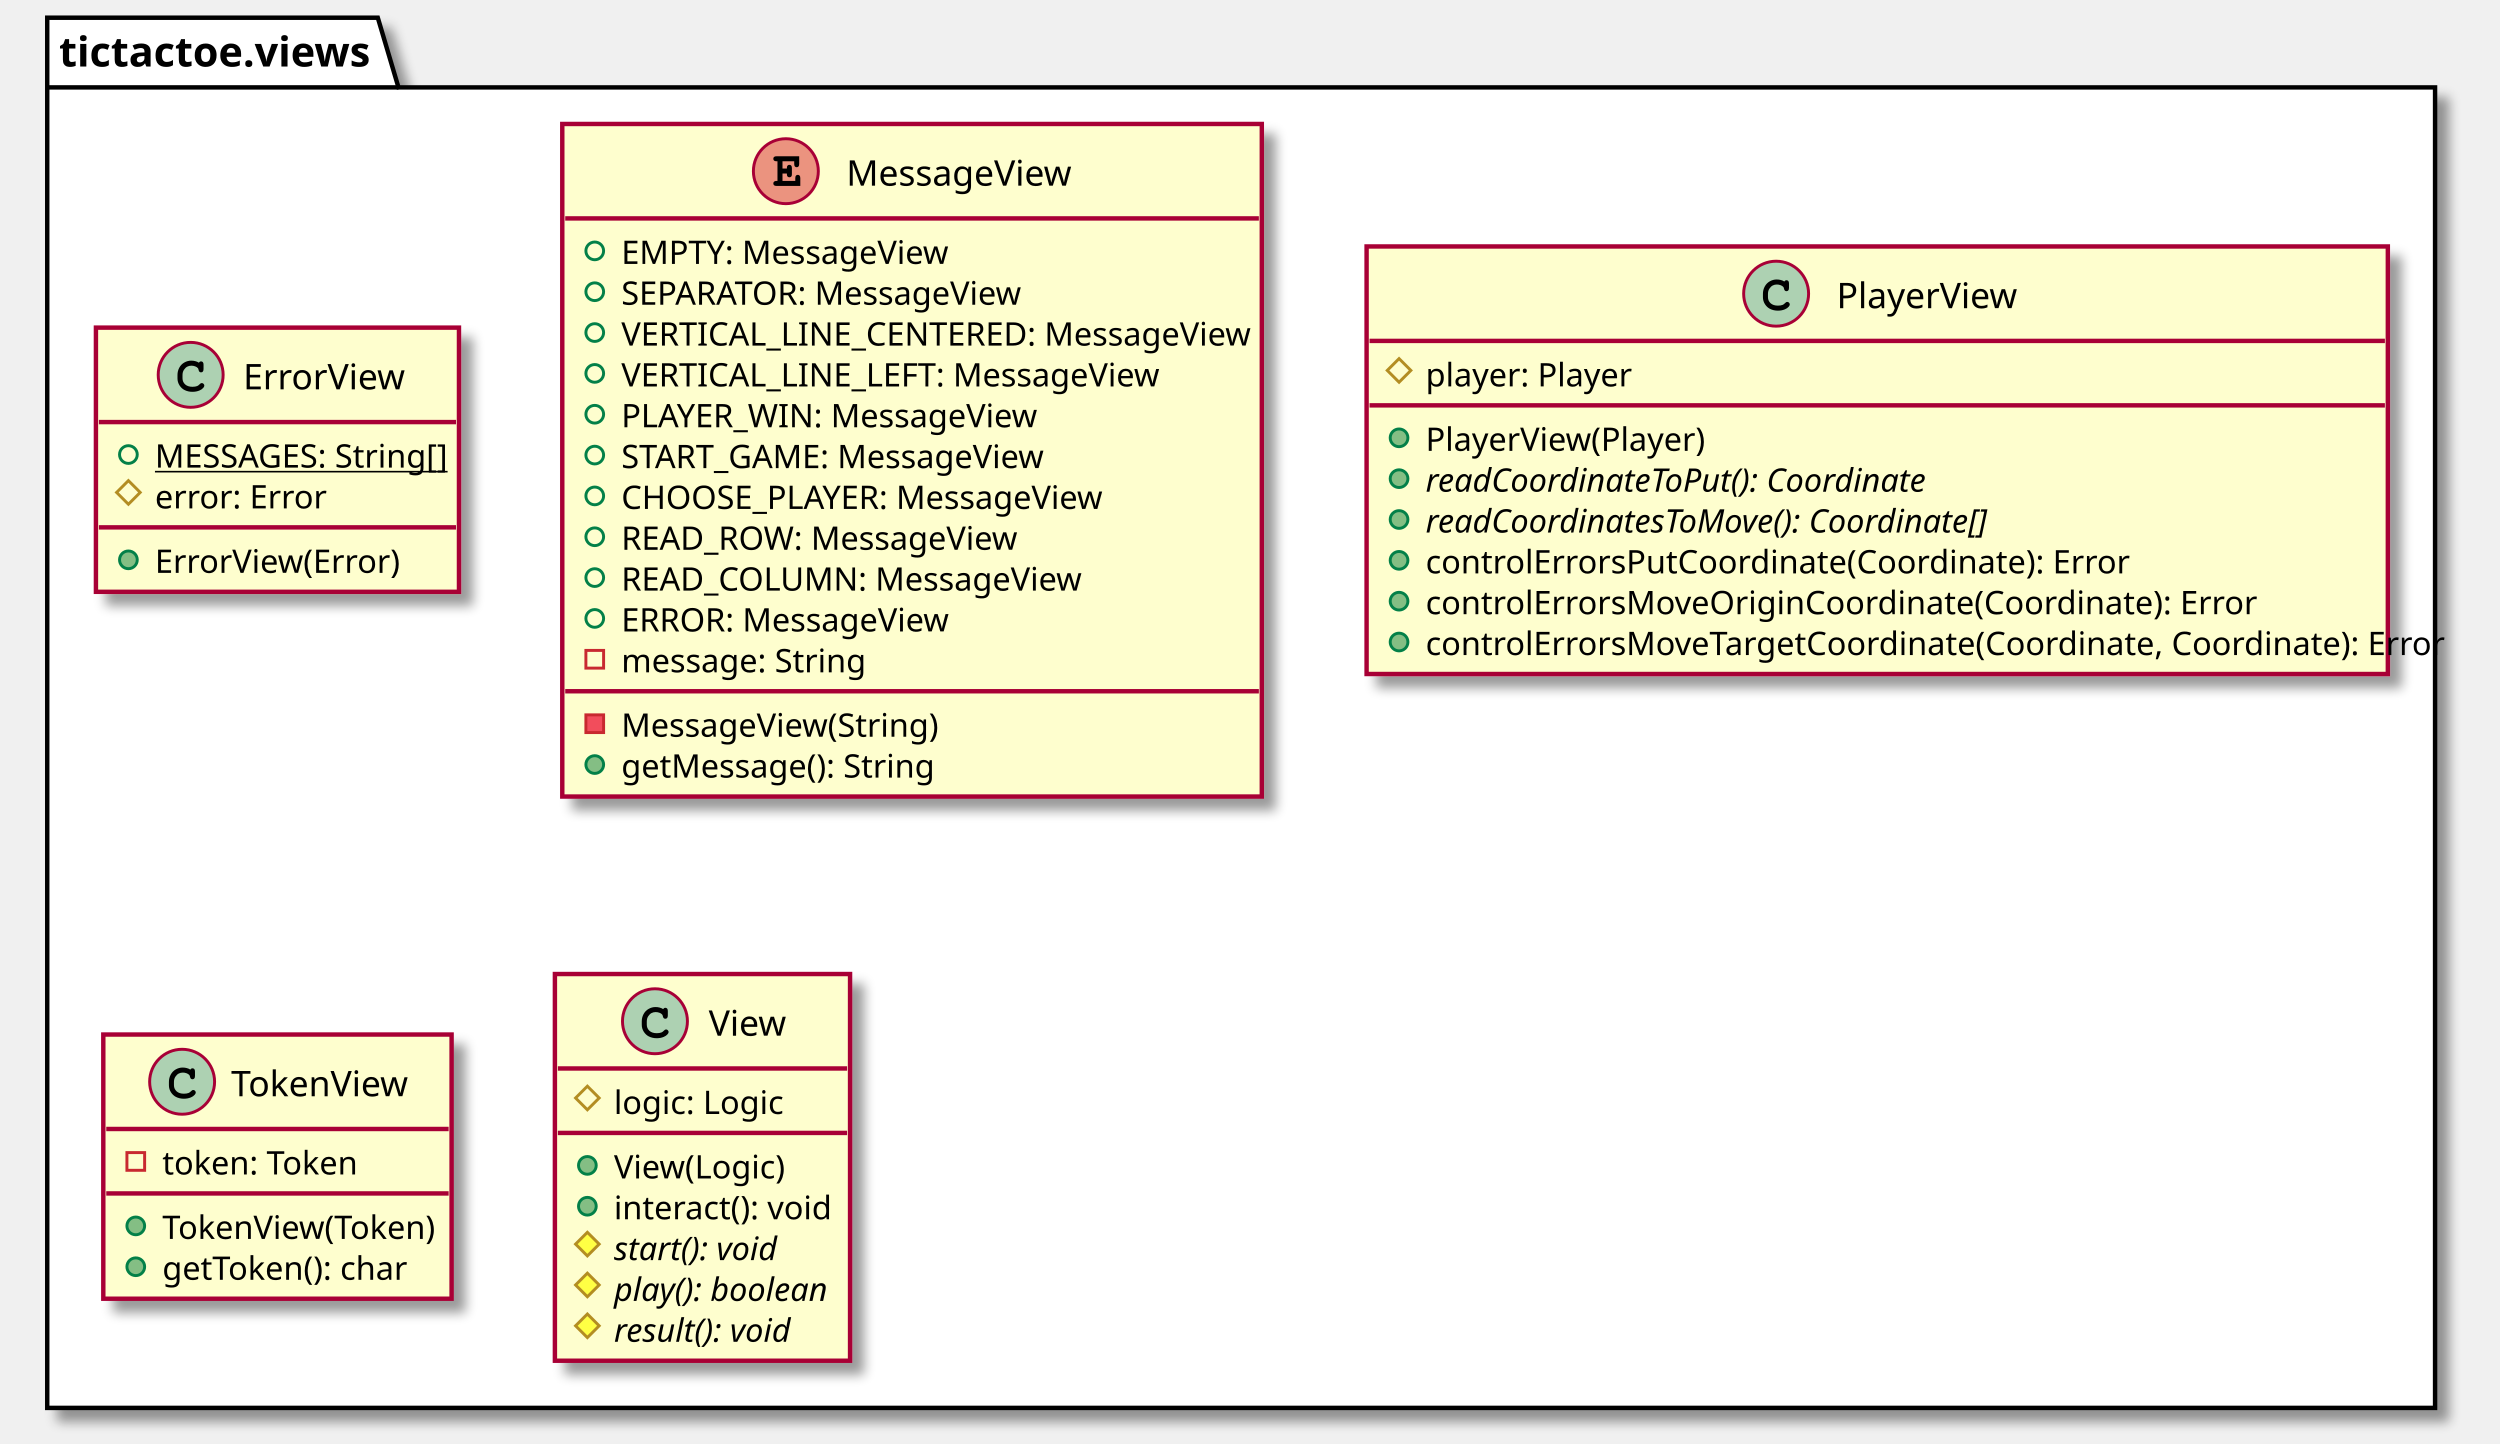
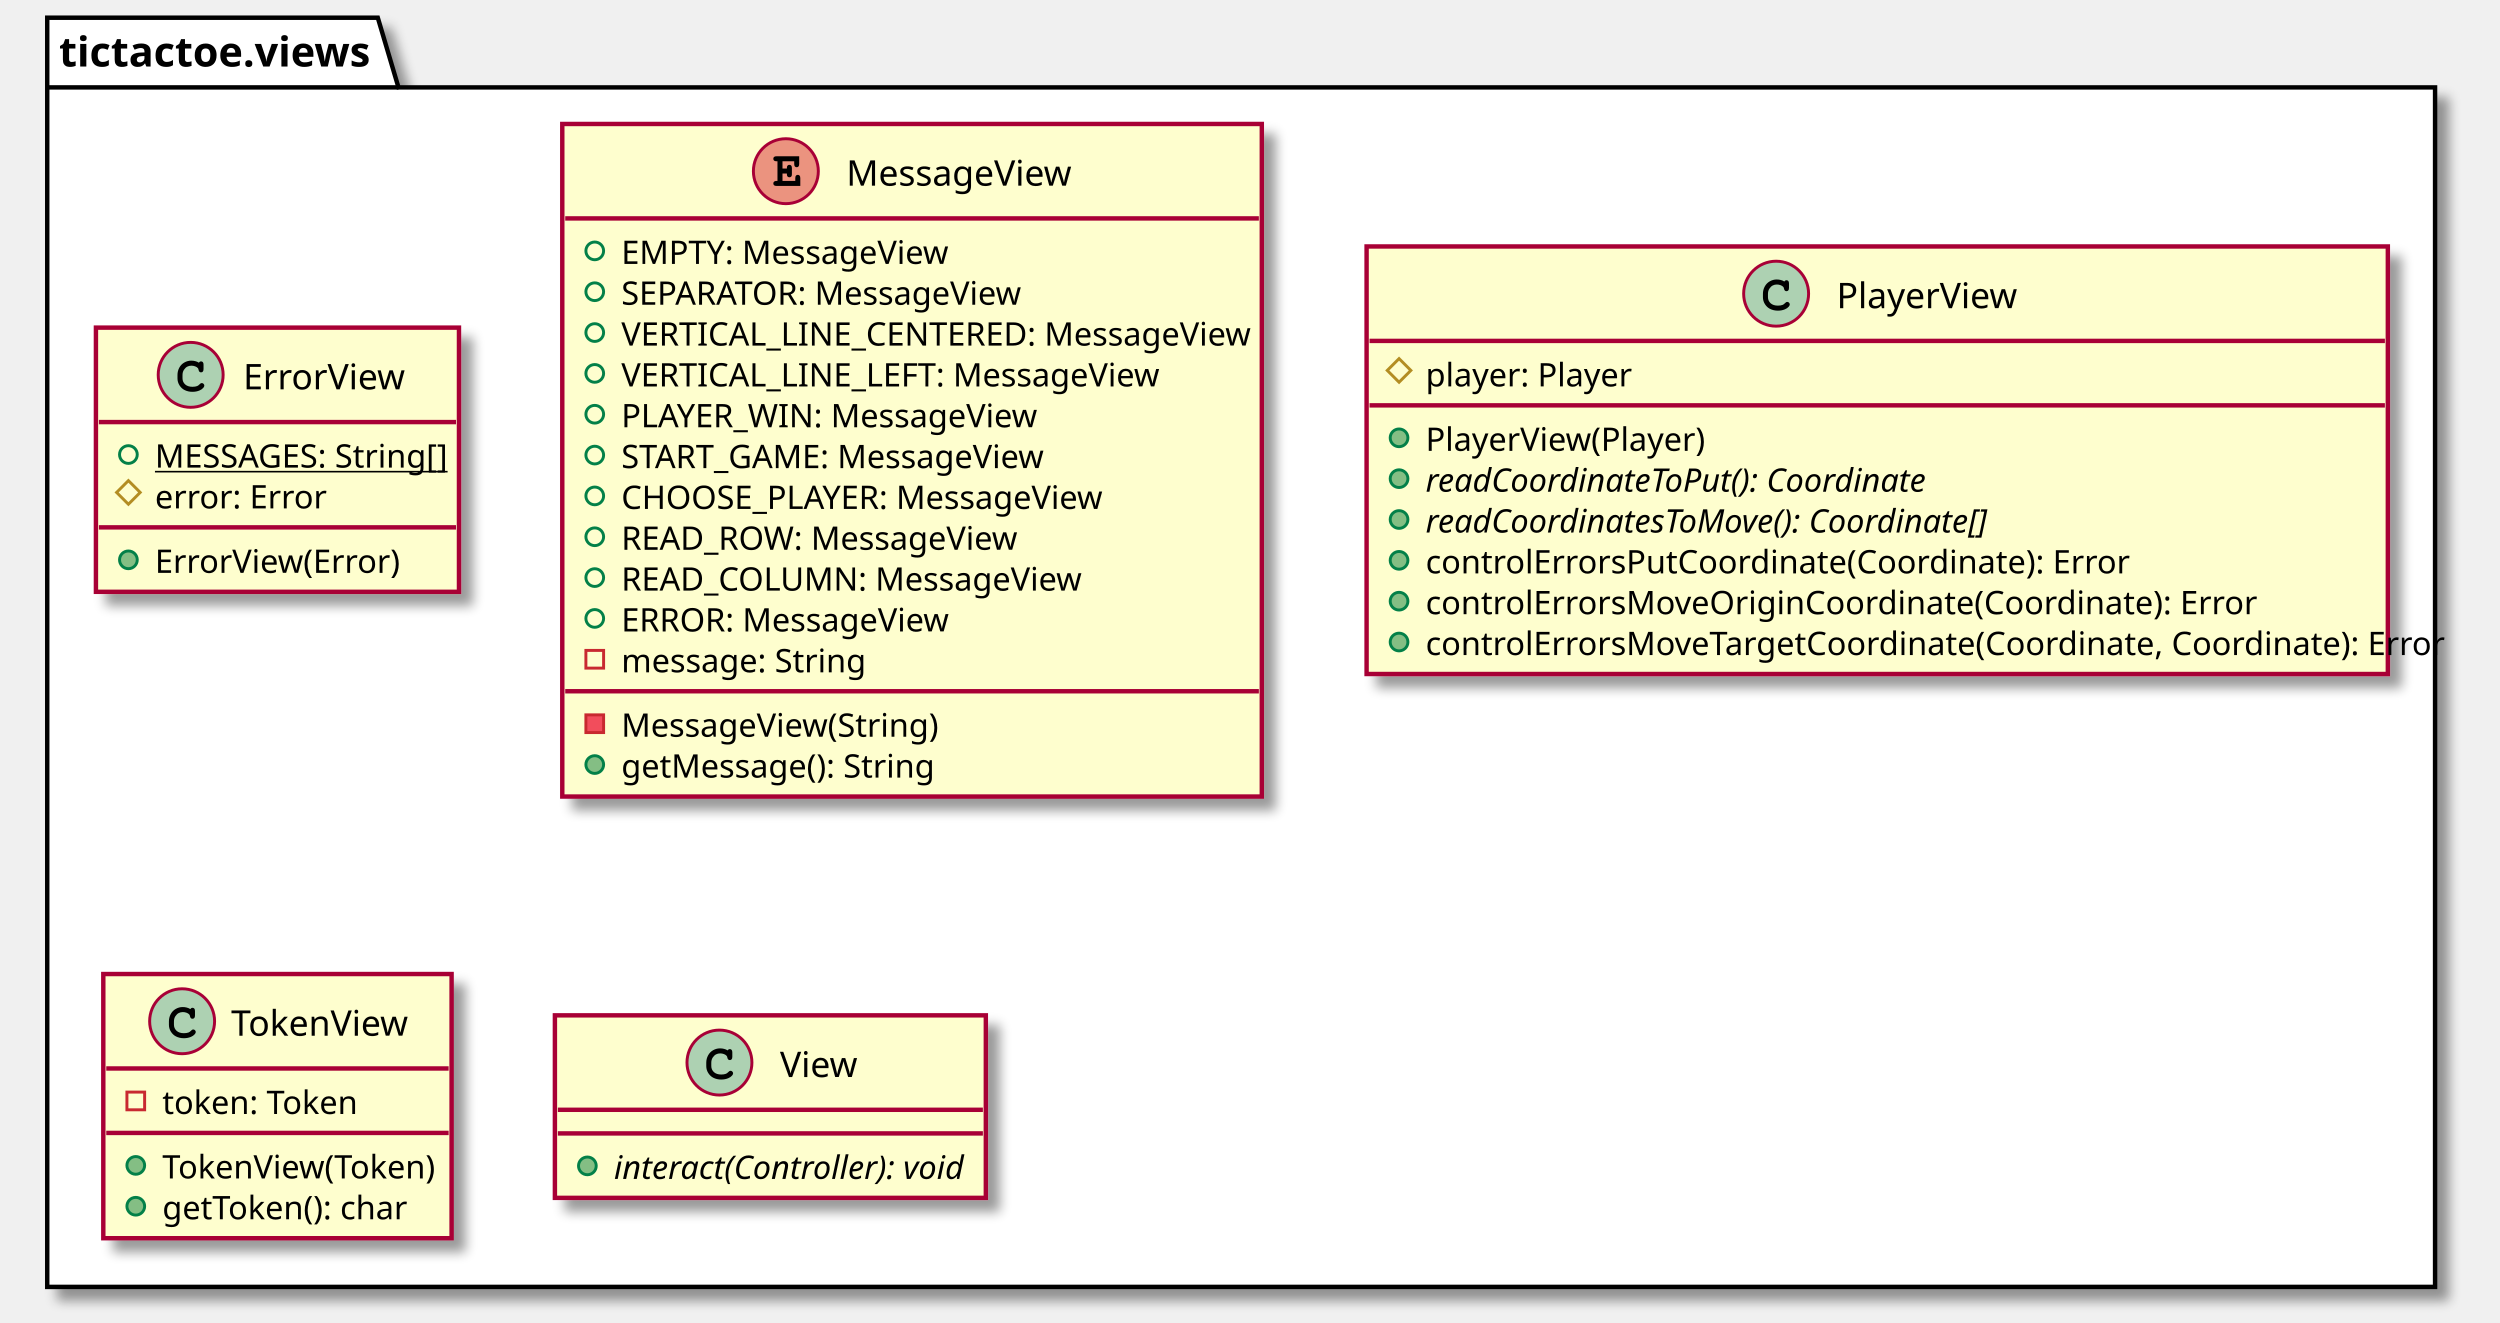
- <svg xmlns="http://www.w3.org/2000/svg" contentScriptType="application/ecmascript" contentStyleType="text/css" height="489px" preserveAspectRatio="none" style="width:847px;height:489px;" version="1.1" viewBox="0 0 847 489" width="847px" zoomAndPan="magnify">
+ <svg xmlns="http://www.w3.org/2000/svg" contentScriptType="application/ecmascript" contentStyleType="text/css" height="448px" preserveAspectRatio="none" style="width:847px;height:448px;" version="1.1" viewBox="0 0 847 448" width="847px" zoomAndPan="magnify">
  <defs>
-     <filter height="300%" id="f1c8jqo6ettufd" width="300%" x="-1" y="-1">
+     <filter height="300%" id="f162ohp30po3q1" width="300%" x="-1" y="-1">
      <feGaussianBlur result="blurOut" stdDeviation="2.0" />
      <feColorMatrix in="blurOut" result="blurOut2" type="matrix" values="0 0 0 0 0 0 0 0 0 0 0 0 0 0 0 0 0 0 .4 0" />
      <feOffset dx="4.0" dy="4.0" in="blurOut2" result="blurOut3" />
      <feBlend in="SourceGraphic" in2="blurOut3" mode="normal" />
    </filter>
  </defs>
  <g>
-     <polygon fill="#FFFFFF" filter="url(#f1c8jqo6ettufd)" points="16,6,128,6,135,29.609,825,29.609,825,477,16,477,16,6" style="stroke: #000000; stroke-width: 1.5;" />
+     <polygon fill="#FFFFFF" filter="url(#f162ohp30po3q1)" points="16,6,128,6,135,29.609,825,29.609,825,436,16,436,16,6" style="stroke: #000000; stroke-width: 1.5;" />
    <line style="stroke: #000000; stroke-width: 1.5;" x1="16" x2="135" y1="29.609" y2="29.609" />
    <text fill="#000000" font-family="sans-serif" font-size="14" font-weight="bold" lengthAdjust="spacingAndGlyphs" textLength="106" x="20" y="22.533">tictactoe.views</text>
-     <rect fill="#FEFECE" filter="url(#f1c8jqo6ettufd)" height="89.508" id="tictactoe.views.ErrorView" style="stroke: #A80036; stroke-width: 1.5;" width="123" x="32.5" y="111" />
+     <rect fill="#FEFECE" filter="url(#f162ohp30po3q1)" height="89.508" id="tictactoe.views.ErrorView" style="stroke: #A80036; stroke-width: 1.5;" width="123" x="32.5" y="111" />
    <ellipse cx="64.6" cy="127" fill="#ADD1B2" rx="11" ry="11" style="stroke: #A80036; stroke-width: 1.0;" />
    <path d="M67.366,122.875 Q67.522,122.656 67.709,122.547 Q67.897,122.438 68.116,122.438 Q68.491,122.438 68.725,122.703 Q68.959,122.953 68.959,123.562 L68.959,125.016 Q68.959,125.625 68.725,125.891 Q68.491,126.156 68.116,126.156 Q67.772,126.156 67.569,125.953 Q67.366,125.766 67.256,125.25 Q67.209,124.891 67.022,124.703 Q66.694,124.328 66.084,124.109 Q65.475,123.891 64.85,123.891 Q64.084,123.891 63.444,124.219 Q62.819,124.547 62.319,125.297 Q61.834,126.047 61.834,127.078 L61.834,128.172 Q61.834,129.406 62.725,130.234 Q63.616,131.047 65.209,131.047 Q66.147,131.047 66.803,130.797 Q67.194,130.641 67.616,130.203 Q67.881,129.938 68.022,129.859 Q68.178,129.781 68.381,129.781 Q68.709,129.781 68.959,130.047 Q69.225,130.297 69.225,130.641 Q69.225,130.984 68.881,131.391 Q68.381,131.969 67.584,132.297 Q66.506,132.75 65.209,132.75 Q63.694,132.75 62.491,132.125 Q61.506,131.625 60.819,130.562 Q60.131,129.484 60.131,128.203 L60.131,127.047 Q60.131,125.719 60.741,124.578 Q61.366,123.422 62.459,122.812 Q63.553,122.188 64.787,122.188 Q65.522,122.188 66.162,122.359 Q66.819,122.516 67.366,122.875 Z " />
    <text fill="#000000" font-family="sans-serif" font-size="12" lengthAdjust="spacingAndGlyphs" textLength="53" x="82.4" y="131.91">ErrorView</text>
    <line style="stroke: #A80036; stroke-width: 1.5;" x1="33.5" x2="154.5" y1="143" y2="143" />
    <ellipse cx="43.5" cy="154" fill="none" rx="3" ry="3" style="stroke: #038048; stroke-width: 1.0;" />
    <text fill="#000000" font-family="sans-serif" font-size="11" lengthAdjust="spacingAndGlyphs" text-decoration="underline" textLength="97" x="52.5" y="158.419">MESSAGES: String[]</text>
    <polygon fill="none" points="43.5,162.836,47.5,166.836,43.5,170.836,39.5,166.836" style="stroke: #B38D22; stroke-width: 1.0;" />
    <text fill="#000000" font-family="sans-serif" font-size="11" lengthAdjust="spacingAndGlyphs" textLength="54" x="52.5" y="172.255">error: Error</text>
    <line style="stroke: #A80036; stroke-width: 1.5;" x1="33.5" x2="154.5" y1="178.672" y2="178.672" />
    <ellipse cx="43.5" cy="189.672" fill="#84BE84" rx="3" ry="3" style="stroke: #038048; stroke-width: 1.0;" />
    <text fill="#000000" font-family="sans-serif" font-size="11" lengthAdjust="spacingAndGlyphs" textLength="82" x="52.5" y="194.091">ErrorView(Error)</text>
-     <rect fill="#FEFECE" filter="url(#f1c8jqo6ettufd)" height="227.867" id="tictactoe.views.MessageView" style="stroke: #A80036; stroke-width: 1.5;" width="237" x="190.5" y="42" />
+     <rect fill="#FEFECE" filter="url(#f162ohp30po3q1)" height="227.867" id="tictactoe.views.MessageView" style="stroke: #A80036; stroke-width: 1.5;" width="237" x="190.5" y="42" />
    <ellipse cx="266.25" cy="58" fill="#EB937F" rx="11" ry="11" style="stroke: #A80036; stroke-width: 1.0;" />
    <path d="M265.109,58.797 L265.109,61.297 L269.438,61.297 L269.438,60.375 Q269.438,59.766 269.672,59.5 Q269.922,59.234 270.297,59.234 Q270.672,59.234 270.906,59.5 Q271.141,59.766 271.141,60.375 L271.141,63 L263.141,63 Q262.516,63 262.25,62.766 Q262,62.531 262,62.141 Q262,61.766 262.266,61.531 Q262.531,61.297 263.141,61.297 L263.406,61.297 L263.406,54.641 L263.141,54.641 Q262.516,54.641 262.25,54.406 Q262,54.172 262,53.781 Q262,53.406 262.25,53.172 Q262.516,52.938 263.141,52.938 L270.766,52.938 L270.766,55.531 Q270.766,56.141 270.531,56.406 Q270.312,56.656 269.922,56.656 Q269.547,56.656 269.312,56.406 Q269.078,56.141 269.078,55.531 L269.078,54.641 L265.109,54.641 L265.109,57.094 L266.594,57.094 Q266.594,56.438 266.719,56.25 Q266.984,55.844 267.453,55.844 Q267.828,55.844 268.062,56.109 Q268.297,56.359 268.297,56.969 L268.297,58.938 Q268.297,59.484 268.172,59.672 Q267.906,60.062 267.453,60.062 Q266.984,60.062 266.719,59.656 Q266.594,59.469 266.594,58.797 L265.109,58.797 Z " />
    <text fill="#000000" font-family="sans-serif" font-size="12" lengthAdjust="spacingAndGlyphs" textLength="77" x="286.75" y="62.91">MessageView</text>
    <line style="stroke: #A80036; stroke-width: 1.5;" x1="191.5" x2="426.5" y1="74" y2="74" />
    <ellipse cx="201.5" cy="85" fill="none" rx="3" ry="3" style="stroke: #038048; stroke-width: 1.0;" />
    <text fill="#000000" font-family="sans-serif" font-size="11" lengthAdjust="spacingAndGlyphs" textLength="110" x="210.5" y="89.419">EMPTY: MessageView</text>
    <ellipse cx="201.5" cy="98.836" fill="none" rx="3" ry="3" style="stroke: #038048; stroke-width: 1.0;" />
    <text fill="#000000" font-family="sans-serif" font-size="11" lengthAdjust="spacingAndGlyphs" textLength="139" x="210.5" y="103.255">SEPARATOR: MessageView</text>
    <ellipse cx="201.5" cy="112.672" fill="none" rx="3" ry="3" style="stroke: #038048; stroke-width: 1.0;" />
    <text fill="#000000" font-family="sans-serif" font-size="11" lengthAdjust="spacingAndGlyphs" textLength="211" x="210.5" y="117.091">VERTICAL_LINE_CENTERED: MessageView</text>
    <ellipse cx="201.5" cy="126.508" fill="none" rx="3" ry="3" style="stroke: #038048; stroke-width: 1.0;" />
    <text fill="#000000" font-family="sans-serif" font-size="11" lengthAdjust="spacingAndGlyphs" textLength="183" x="210.5" y="130.927">VERTICAL_LINE_LEFT: MessageView</text>
    <ellipse cx="201.5" cy="140.344" fill="none" rx="3" ry="3" style="stroke: #038048; stroke-width: 1.0;" />
    <text fill="#000000" font-family="sans-serif" font-size="11" lengthAdjust="spacingAndGlyphs" textLength="142" x="210.5" y="144.763">PLAYER_WIN: MessageView</text>
    <ellipse cx="201.5" cy="154.18" fill="none" rx="3" ry="3" style="stroke: #038048; stroke-width: 1.0;" />
    <text fill="#000000" font-family="sans-serif" font-size="11" lengthAdjust="spacingAndGlyphs" textLength="146" x="210.5" y="158.599">START_GAME: MessageView</text>
    <ellipse cx="201.5" cy="168.016" fill="none" rx="3" ry="3" style="stroke: #038048; stroke-width: 1.0;" />
    <text fill="#000000" font-family="sans-serif" font-size="11" lengthAdjust="spacingAndGlyphs" textLength="166" x="210.5" y="172.435">CHOOSE_PLAYER: MessageView</text>
    <ellipse cx="201.5" cy="181.852" fill="none" rx="3" ry="3" style="stroke: #038048; stroke-width: 1.0;" />
    <text fill="#000000" font-family="sans-serif" font-size="11" lengthAdjust="spacingAndGlyphs" textLength="135" x="210.5" y="186.27">READ_ROW: MessageView</text>
    <ellipse cx="201.5" cy="195.688" fill="none" rx="3" ry="3" style="stroke: #038048; stroke-width: 1.0;" />
    <text fill="#000000" font-family="sans-serif" font-size="11" lengthAdjust="spacingAndGlyphs" textLength="153" x="210.5" y="200.106">READ_COLUMN: MessageView</text>
    <ellipse cx="201.5" cy="209.523" fill="none" rx="3" ry="3" style="stroke: #038048; stroke-width: 1.0;" />
    <text fill="#000000" font-family="sans-serif" font-size="11" lengthAdjust="spacingAndGlyphs" textLength="111" x="210.5" y="213.942">ERROR: MessageView</text>
    <rect fill="none" height="6" style="stroke: #C82930; stroke-width: 1.0;" width="6" x="198.5" y="220.359" />
    <text fill="#000000" font-family="sans-serif" font-size="11" lengthAdjust="spacingAndGlyphs" textLength="78" x="210.5" y="227.778">message: String</text>
    <line style="stroke: #A80036; stroke-width: 1.5;" x1="191.5" x2="426.5" y1="234.195" y2="234.195" />
    <rect fill="#F24D5C" height="6" style="stroke: #C82930; stroke-width: 1.0;" width="6" x="198.5" y="242.195" />
    <text fill="#000000" font-family="sans-serif" font-size="11" lengthAdjust="spacingAndGlyphs" textLength="106" x="210.5" y="249.614">MessageView(String)</text>
    <ellipse cx="201.5" cy="259.031" fill="#84BE84" rx="3" ry="3" style="stroke: #038048; stroke-width: 1.0;" />
    <text fill="#000000" font-family="sans-serif" font-size="11" lengthAdjust="spacingAndGlyphs" textLength="101" x="210.5" y="263.45">getMessage(): String</text>
-     <rect fill="#FEFECE" filter="url(#f1c8jqo6ettufd)" height="144.852" id="tictactoe.views.PlayerView" style="stroke: #A80036; stroke-width: 1.5;" width="346" x="463" y="83.5" />
+     <rect fill="#FEFECE" filter="url(#f162ohp30po3q1)" height="144.852" id="tictactoe.views.PlayerView" style="stroke: #A80036; stroke-width: 1.5;" width="346" x="463" y="83.5" />
    <ellipse cx="601.75" cy="99.5" fill="#ADD1B2" rx="11" ry="11" style="stroke: #A80036; stroke-width: 1.0;" />
    <path d="M604.516,95.375 Q604.672,95.156 604.859,95.047 Q605.047,94.938 605.266,94.938 Q605.641,94.938 605.875,95.203 Q606.109,95.453 606.109,96.062 L606.109,97.516 Q606.109,98.125 605.875,98.391 Q605.641,98.656 605.266,98.656 Q604.922,98.656 604.719,98.453 Q604.516,98.266 604.406,97.75 Q604.359,97.391 604.172,97.203 Q603.844,96.828 603.234,96.609 Q602.625,96.391 602,96.391 Q601.234,96.391 600.594,96.719 Q599.969,97.047 599.469,97.797 Q598.984,98.547 598.984,99.578 L598.984,100.672 Q598.984,101.906 599.875,102.734 Q600.766,103.547 602.359,103.547 Q603.297,103.547 603.953,103.297 Q604.344,103.141 604.766,102.703 Q605.031,102.438 605.172,102.359 Q605.328,102.281 605.531,102.281 Q605.859,102.281 606.109,102.547 Q606.375,102.797 606.375,103.141 Q606.375,103.484 606.031,103.891 Q605.531,104.469 604.734,104.797 Q603.656,105.25 602.359,105.25 Q600.844,105.25 599.641,104.625 Q598.656,104.125 597.969,103.062 Q597.281,101.984 597.281,100.703 L597.281,99.547 Q597.281,98.219 597.891,97.078 Q598.516,95.922 599.609,95.312 Q600.703,94.688 601.938,94.688 Q602.672,94.688 603.312,94.859 Q603.969,95.016 604.516,95.375 Z " />
    <text fill="#000000" font-family="sans-serif" font-size="12" lengthAdjust="spacingAndGlyphs" textLength="60" x="622.25" y="104.41">PlayerView</text>
    <line style="stroke: #A80036; stroke-width: 1.5;" x1="464" x2="808" y1="115.5" y2="115.5" />
    <polygon fill="none" points="474,121.5,478,125.5,474,129.5,470,125.5" style="stroke: #B38D22; stroke-width: 1.0;" />
    <text fill="#000000" font-family="sans-serif" font-size="11" lengthAdjust="spacingAndGlyphs" textLength="66" x="483" y="130.919">player: Player</text>
    <line style="stroke: #A80036; stroke-width: 1.5;" x1="464" x2="808" y1="137.336" y2="137.336" />
    <ellipse cx="474" cy="148.336" fill="#84BE84" rx="3" ry="3" style="stroke: #038048; stroke-width: 1.0;" />
    <text fill="#000000" font-family="sans-serif" font-size="11" lengthAdjust="spacingAndGlyphs" textLength="94" x="483" y="152.755">PlayerView(Player)</text>
    <ellipse cx="474" cy="162.172" fill="#84BE84" rx="3" ry="3" style="stroke: #038048; stroke-width: 1.0;" />
    <text fill="#000000" font-family="sans-serif" font-size="11" font-style="italic" lengthAdjust="spacingAndGlyphs" textLength="173" x="483" y="166.591">readCoordinateToPut(): Coordinate</text>
    <ellipse cx="474" cy="176.008" fill="#84BE84" rx="3" ry="3" style="stroke: #038048; stroke-width: 1.0;" />
    <text fill="#000000" font-family="sans-serif" font-size="11" font-style="italic" lengthAdjust="spacingAndGlyphs" textLength="195" x="483" y="180.427">readCoordinatesToMove(): Coordinate[]</text>
    <ellipse cx="474" cy="189.844" fill="#84BE84" rx="3" ry="3" style="stroke: #038048; stroke-width: 1.0;" />
    <text fill="#000000" font-family="sans-serif" font-size="11" lengthAdjust="spacingAndGlyphs" textLength="220" x="483" y="194.263">controlErrorsPutCoordinate(Coordinate): Error</text>
    <ellipse cx="474" cy="203.68" fill="#84BE84" rx="3" ry="3" style="stroke: #038048; stroke-width: 1.0;" />
    <text fill="#000000" font-family="sans-serif" font-size="11" lengthAdjust="spacingAndGlyphs" textLength="259" x="483" y="208.099">controlErrorsMoveOriginCoordinate(Coordinate): Error</text>
    <ellipse cx="474" cy="217.516" fill="#84BE84" rx="3" ry="3" style="stroke: #038048; stroke-width: 1.0;" />
    <text fill="#000000" font-family="sans-serif" font-size="11" lengthAdjust="spacingAndGlyphs" textLength="320" x="483" y="221.935">controlErrorsMoveTargetCoordinate(Coordinate, Coordinate): Error</text>
-     <rect fill="#FEFECE" filter="url(#f1c8jqo6ettufd)" height="89.508" id="tictactoe.views.TokenView" style="stroke: #A80036; stroke-width: 1.5;" width="118" x="35" y="350.5" />
-     <ellipse cx="61.7" cy="366.5" fill="#ADD1B2" rx="11" ry="11" style="stroke: #A80036; stroke-width: 1.0;" />
-     <path d="M64.466,362.375 Q64.622,362.156 64.809,362.047 Q64.997,361.938 65.216,361.938 Q65.591,361.938 65.825,362.203 Q66.059,362.453 66.059,363.062 L66.059,364.516 Q66.059,365.125 65.825,365.391 Q65.591,365.656 65.216,365.656 Q64.872,365.656 64.669,365.453 Q64.466,365.266 64.356,364.75 Q64.309,364.391 64.122,364.203 Q63.794,363.828 63.184,363.609 Q62.575,363.391 61.95,363.391 Q61.184,363.391 60.544,363.719 Q59.919,364.047 59.419,364.797 Q58.934,365.547 58.934,366.578 L58.934,367.672 Q58.934,368.906 59.825,369.734 Q60.716,370.547 62.309,370.547 Q63.247,370.547 63.903,370.297 Q64.294,370.141 64.716,369.703 Q64.981,369.438 65.122,369.359 Q65.278,369.281 65.481,369.281 Q65.809,369.281 66.059,369.547 Q66.325,369.797 66.325,370.141 Q66.325,370.484 65.981,370.891 Q65.481,371.469 64.684,371.797 Q63.606,372.25 62.309,372.25 Q60.794,372.25 59.591,371.625 Q58.606,371.125 57.919,370.062 Q57.231,368.984 57.231,367.703 L57.231,366.547 Q57.231,365.219 57.841,364.078 Q58.466,362.922 59.559,362.312 Q60.653,361.688 61.888,361.688 Q62.622,361.688 63.263,361.859 Q63.919,362.016 64.466,362.375 Z " />
-     <text fill="#000000" font-family="sans-serif" font-size="12" lengthAdjust="spacingAndGlyphs" textLength="60" x="78.3" y="371.41">TokenView</text>
-     <line style="stroke: #A80036; stroke-width: 1.5;" x1="36" x2="152" y1="382.5" y2="382.5" />
-     <rect fill="none" height="6" style="stroke: #C82930; stroke-width: 1.0;" width="6" x="43" y="390.5" />
-     <text fill="#000000" font-family="sans-serif" font-size="11" lengthAdjust="spacingAndGlyphs" textLength="61" x="55" y="397.919">token: Token</text>
-     <line style="stroke: #A80036; stroke-width: 1.5;" x1="36" x2="152" y1="404.336" y2="404.336" />
-     <ellipse cx="46" cy="415.336" fill="#84BE84" rx="3" ry="3" style="stroke: #038048; stroke-width: 1.0;" />
-     <text fill="#000000" font-family="sans-serif" font-size="11" lengthAdjust="spacingAndGlyphs" textLength="92" x="55" y="419.755">TokenView(Token)</text>
-     <ellipse cx="46" cy="429.172" fill="#84BE84" rx="3" ry="3" style="stroke: #038048; stroke-width: 1.0;" />
-     <text fill="#000000" font-family="sans-serif" font-size="11" lengthAdjust="spacingAndGlyphs" textLength="80" x="55" y="433.591">getToken(): char</text>
-     <rect fill="#FEFECE" filter="url(#f1c8jqo6ettufd)" height="131.016" id="tictactoe.views.View" style="stroke: #A80036; stroke-width: 1.5;" width="100" x="188" y="330" />
-     <ellipse cx="221.9" cy="346" fill="#ADD1B2" rx="11" ry="11" style="stroke: #A80036; stroke-width: 1.0;" />
-     <path d="M224.666,341.875 Q224.822,341.656 225.009,341.547 Q225.197,341.438 225.416,341.438 Q225.791,341.438 226.025,341.703 Q226.259,341.953 226.259,342.562 L226.259,344.016 Q226.259,344.625 226.025,344.891 Q225.791,345.156 225.416,345.156 Q225.072,345.156 224.869,344.953 Q224.666,344.766 224.556,344.25 Q224.509,343.891 224.322,343.703 Q223.994,343.328 223.384,343.109 Q222.775,342.891 222.15,342.891 Q221.384,342.891 220.744,343.219 Q220.119,343.547 219.619,344.297 Q219.134,345.047 219.134,346.078 L219.134,347.172 Q219.134,348.406 220.025,349.234 Q220.916,350.047 222.509,350.047 Q223.447,350.047 224.103,349.797 Q224.494,349.641 224.916,349.203 Q225.181,348.938 225.322,348.859 Q225.478,348.781 225.681,348.781 Q226.009,348.781 226.259,349.047 Q226.525,349.297 226.525,349.641 Q226.525,349.984 226.181,350.391 Q225.681,350.969 224.884,351.297 Q223.806,351.75 222.509,351.75 Q220.994,351.75 219.791,351.125 Q218.806,350.625 218.119,349.562 Q217.431,348.484 217.431,347.203 L217.431,346.047 Q217.431,344.719 218.041,343.578 Q218.666,342.422 219.759,341.812 Q220.853,341.188 222.088,341.188 Q222.822,341.188 223.463,341.359 Q224.119,341.516 224.666,341.875 Z " />
-     <text fill="#000000" font-family="sans-serif" font-size="12" lengthAdjust="spacingAndGlyphs" textLength="26" x="240.1" y="350.91">View</text>
-     <line style="stroke: #A80036; stroke-width: 1.5;" x1="189" x2="287" y1="362" y2="362" />
-     <polygon fill="none" points="199,368,203,372,199,376,195,372" style="stroke: #B38D22; stroke-width: 1.0;" />
-     <text fill="#000000" font-family="sans-serif" font-size="11" lengthAdjust="spacingAndGlyphs" textLength="54" x="208" y="377.419">logic: Logic</text>
-     <line style="stroke: #A80036; stroke-width: 1.5;" x1="189" x2="287" y1="383.836" y2="383.836" />
-     <ellipse cx="199" cy="394.836" fill="#84BE84" rx="3" ry="3" style="stroke: #038048; stroke-width: 1.0;" />
-     <text fill="#000000" font-family="sans-serif" font-size="11" lengthAdjust="spacingAndGlyphs" textLength="60" x="208" y="399.255">View(Logic)</text>
-     <ellipse cx="199" cy="408.672" fill="#84BE84" rx="3" ry="3" style="stroke: #038048; stroke-width: 1.0;" />
-     <text fill="#000000" font-family="sans-serif" font-size="11" lengthAdjust="spacingAndGlyphs" textLength="70" x="208" y="413.091">interact(): void</text>
-     <polygon fill="#FFFF44" points="199,417.508,203,421.508,199,425.508,195,421.508" style="stroke: #B38D22; stroke-width: 1.0;" />
-     <text fill="#000000" font-family="sans-serif" font-size="11" font-style="italic" lengthAdjust="spacingAndGlyphs" textLength="56" x="208" y="426.927">start(): void</text>
-     <polygon fill="#FFFF44" points="199,431.344,203,435.344,199,439.344,195,435.344" style="stroke: #B38D22; stroke-width: 1.0;" />
-     <text fill="#000000" font-family="sans-serif" font-size="11" font-style="italic" lengthAdjust="spacingAndGlyphs" textLength="74" x="208" y="440.763">play(): boolean</text>
-     <polygon fill="#FFFF44" points="199,445.18,203,449.18,199,453.18,195,449.18" style="stroke: #B38D22; stroke-width: 1.0;" />
-     <text fill="#000000" font-family="sans-serif" font-size="11" font-style="italic" lengthAdjust="spacingAndGlyphs" textLength="62" x="208" y="454.599">result(): void</text>
+     <rect fill="#FEFECE" filter="url(#f162ohp30po3q1)" height="89.508" id="tictactoe.views.TokenView" style="stroke: #A80036; stroke-width: 1.5;" width="118" x="35" y="330" />
+     <ellipse cx="61.7" cy="346" fill="#ADD1B2" rx="11" ry="11" style="stroke: #A80036; stroke-width: 1.0;" />
+     <path d="M64.466,341.875 Q64.622,341.656 64.809,341.547 Q64.997,341.438 65.216,341.438 Q65.591,341.438 65.825,341.703 Q66.059,341.953 66.059,342.562 L66.059,344.016 Q66.059,344.625 65.825,344.891 Q65.591,345.156 65.216,345.156 Q64.872,345.156 64.669,344.953 Q64.466,344.766 64.356,344.25 Q64.309,343.891 64.122,343.703 Q63.794,343.328 63.184,343.109 Q62.575,342.891 61.95,342.891 Q61.184,342.891 60.544,343.219 Q59.919,343.547 59.419,344.297 Q58.934,345.047 58.934,346.078 L58.934,347.172 Q58.934,348.406 59.825,349.234 Q60.716,350.047 62.309,350.047 Q63.247,350.047 63.903,349.797 Q64.294,349.641 64.716,349.203 Q64.981,348.938 65.122,348.859 Q65.278,348.781 65.481,348.781 Q65.809,348.781 66.059,349.047 Q66.325,349.297 66.325,349.641 Q66.325,349.984 65.981,350.391 Q65.481,350.969 64.684,351.297 Q63.606,351.75 62.309,351.75 Q60.794,351.75 59.591,351.125 Q58.606,350.625 57.919,349.562 Q57.231,348.484 57.231,347.203 L57.231,346.047 Q57.231,344.719 57.841,343.578 Q58.466,342.422 59.559,341.812 Q60.653,341.188 61.888,341.188 Q62.622,341.188 63.263,341.359 Q63.919,341.516 64.466,341.875 Z " />
+     <text fill="#000000" font-family="sans-serif" font-size="12" lengthAdjust="spacingAndGlyphs" textLength="60" x="78.3" y="350.91">TokenView</text>
+     <line style="stroke: #A80036; stroke-width: 1.5;" x1="36" x2="152" y1="362" y2="362" />
+     <rect fill="none" height="6" style="stroke: #C82930; stroke-width: 1.0;" width="6" x="43" y="370" />
+     <text fill="#000000" font-family="sans-serif" font-size="11" lengthAdjust="spacingAndGlyphs" textLength="61" x="55" y="377.419">token: Token</text>
+     <line style="stroke: #A80036; stroke-width: 1.5;" x1="36" x2="152" y1="383.836" y2="383.836" />
+     <ellipse cx="46" cy="394.836" fill="#84BE84" rx="3" ry="3" style="stroke: #038048; stroke-width: 1.0;" />
+     <text fill="#000000" font-family="sans-serif" font-size="11" lengthAdjust="spacingAndGlyphs" textLength="92" x="55" y="399.255">TokenView(Token)</text>
+     <ellipse cx="46" cy="408.672" fill="#84BE84" rx="3" ry="3" style="stroke: #038048; stroke-width: 1.0;" />
+     <text fill="#000000" font-family="sans-serif" font-size="11" lengthAdjust="spacingAndGlyphs" textLength="80" x="55" y="413.091">getToken(): char</text>
+     <rect fill="#FEFECE" filter="url(#f162ohp30po3q1)" height="61.836" id="tictactoe.views.View" style="stroke: #A80036; stroke-width: 1.5;" width="146" x="188" y="344" />
+     <ellipse cx="243.75" cy="360" fill="#ADD1B2" rx="11" ry="11" style="stroke: #A80036; stroke-width: 1.0;" />
+     <path d="M246.516,355.875 Q246.672,355.656 246.859,355.547 Q247.047,355.438 247.266,355.438 Q247.641,355.438 247.875,355.703 Q248.109,355.953 248.109,356.562 L248.109,358.016 Q248.109,358.625 247.875,358.891 Q247.641,359.156 247.266,359.156 Q246.922,359.156 246.719,358.953 Q246.516,358.766 246.406,358.25 Q246.359,357.891 246.172,357.703 Q245.844,357.328 245.234,357.109 Q244.625,356.891 244,356.891 Q243.234,356.891 242.594,357.219 Q241.969,357.547 241.469,358.297 Q240.984,359.047 240.984,360.078 L240.984,361.172 Q240.984,362.406 241.875,363.234 Q242.766,364.047 244.359,364.047 Q245.297,364.047 245.953,363.797 Q246.344,363.641 246.766,363.203 Q247.031,362.938 247.172,362.859 Q247.328,362.781 247.531,362.781 Q247.859,362.781 248.109,363.047 Q248.375,363.297 248.375,363.641 Q248.375,363.984 248.031,364.391 Q247.531,364.969 246.734,365.297 Q245.656,365.75 244.359,365.75 Q242.844,365.75 241.641,365.125 Q240.656,364.625 239.969,363.562 Q239.281,362.484 239.281,361.203 L239.281,360.047 Q239.281,358.719 239.891,357.578 Q240.516,356.422 241.609,355.812 Q242.703,355.188 243.938,355.188 Q244.672,355.188 245.312,355.359 Q245.969,355.516 246.516,355.875 Z " />
+     <text fill="#000000" font-family="sans-serif" font-size="12" lengthAdjust="spacingAndGlyphs" textLength="26" x="264.25" y="364.91">View</text>
+     <line style="stroke: #A80036; stroke-width: 1.5;" x1="189" x2="333" y1="376" y2="376" />
+     <line style="stroke: #A80036; stroke-width: 1.5;" x1="189" x2="333" y1="384" y2="384" />
+     <ellipse cx="199" cy="395" fill="#84BE84" rx="3" ry="3" style="stroke: #038048; stroke-width: 1.0;" />
+     <text fill="#000000" font-family="sans-serif" font-size="11" font-style="italic" lengthAdjust="spacingAndGlyphs" textLength="120" x="208" y="399.419">interact(Controller): void</text>
  </g>
</svg>
